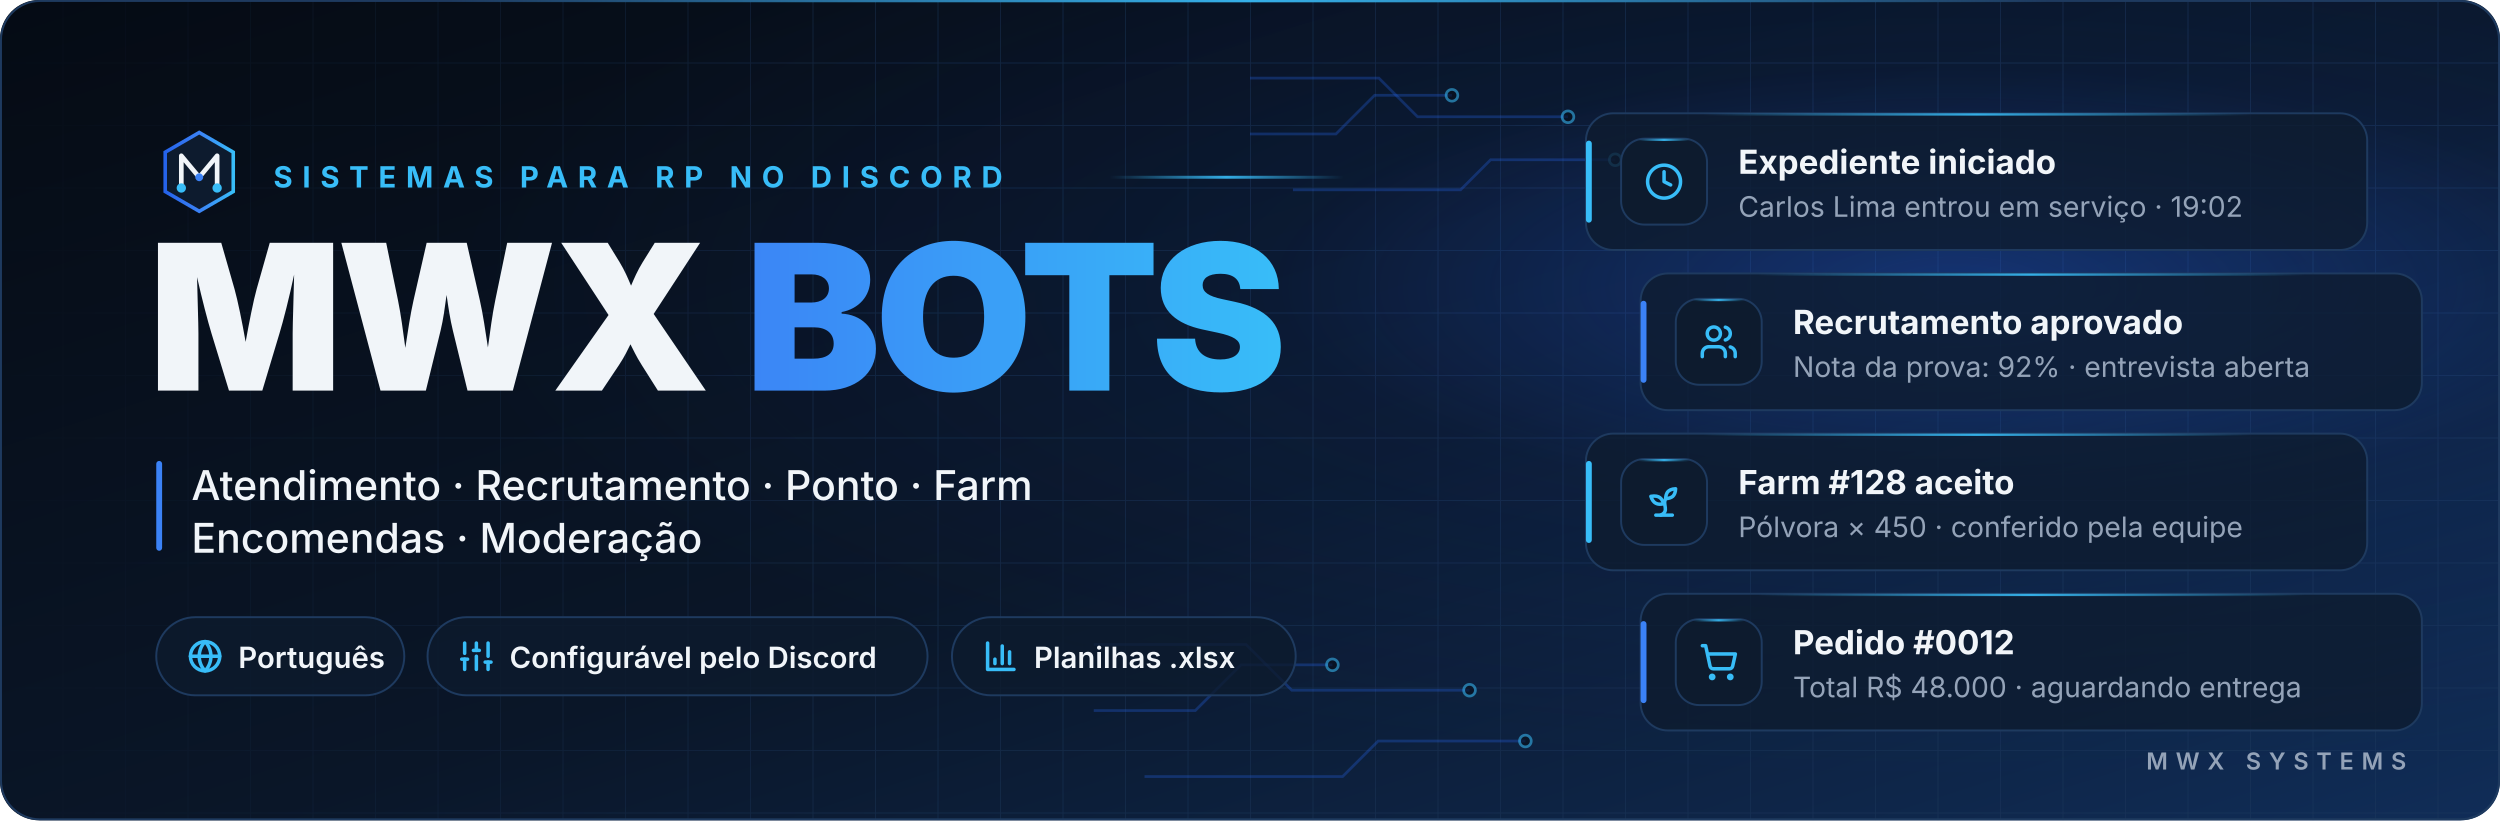
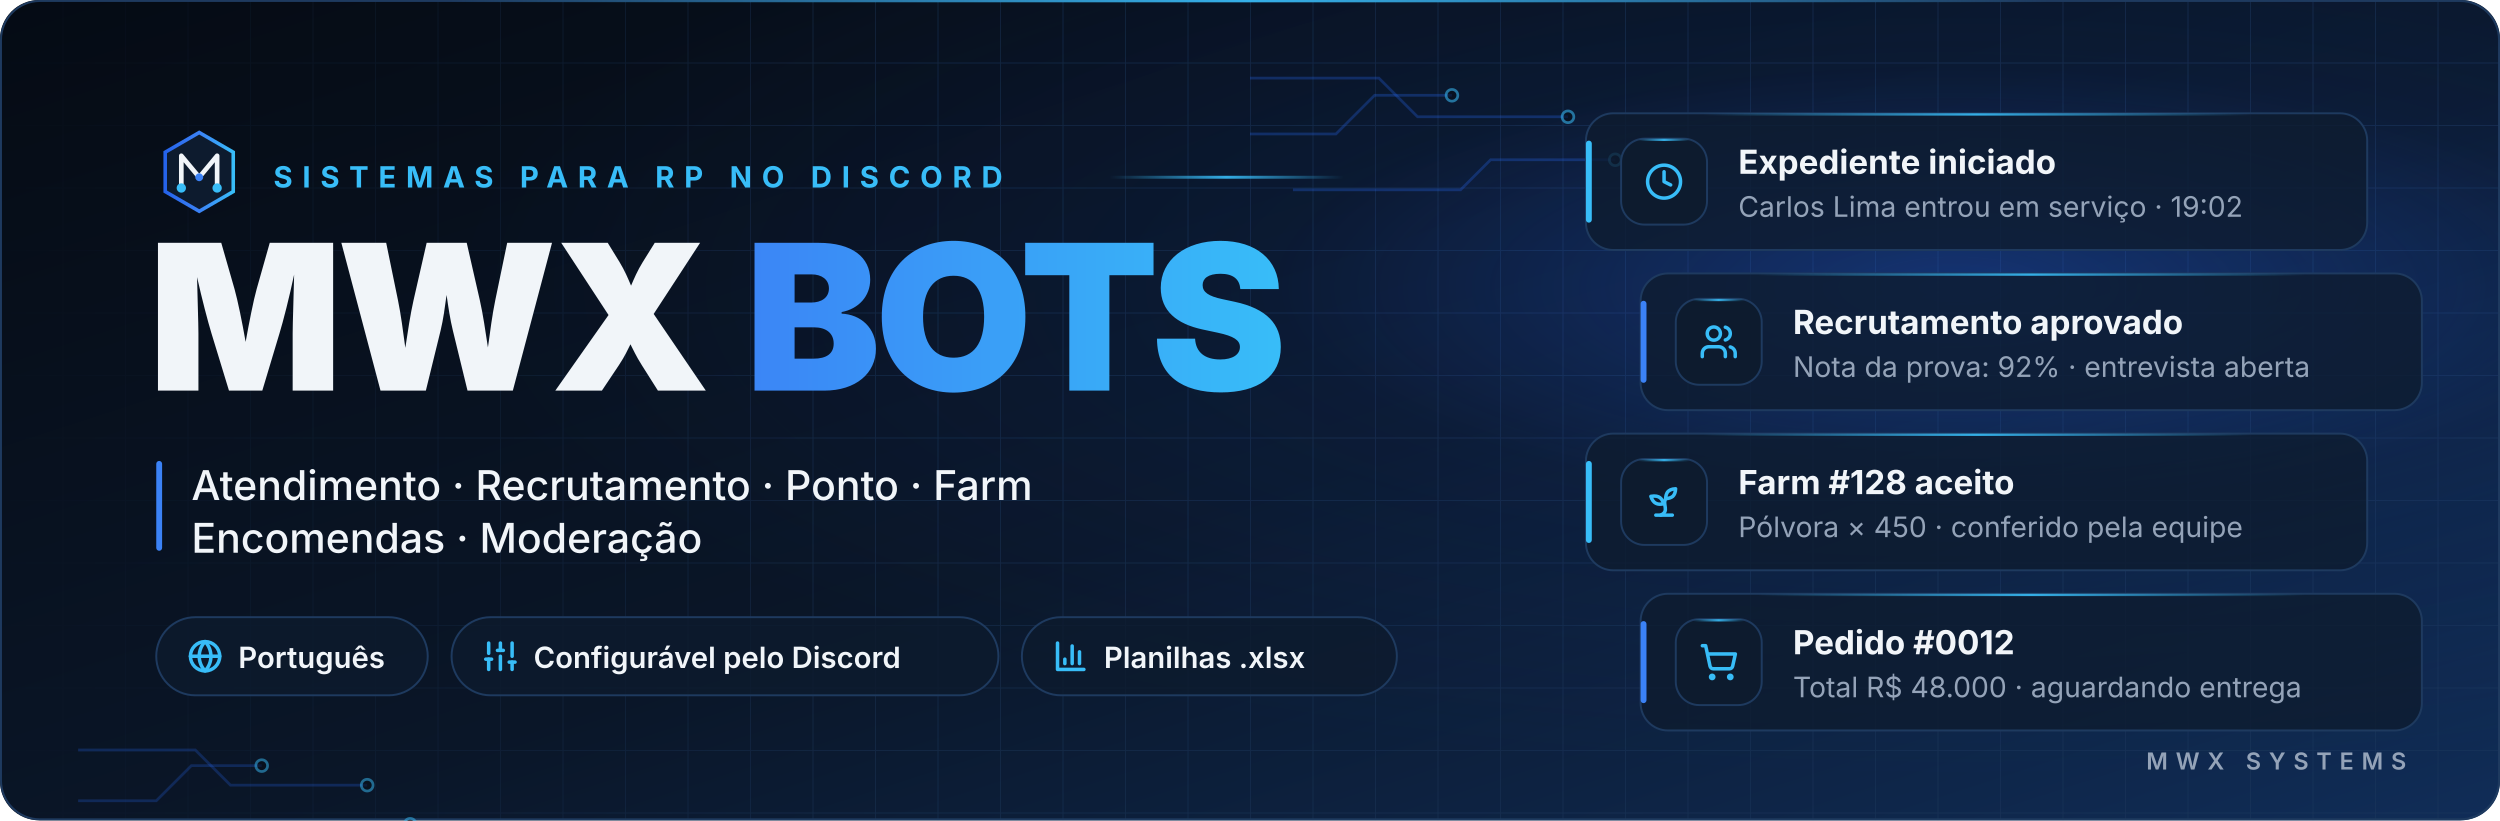
<svg xmlns="http://www.w3.org/2000/svg" width="1280" height="420" viewBox="0 0 1280 420" role="img" aria-label="MWX Bots — sistemas para RP no Discord: atendimento, recrutamento, ponto, farm, encomendas e moderação" font-family="'Segoe UI', 'Inter', 'Helvetica Neue', Arial, sans-serif">
  <defs>
    <linearGradient id="bgb" x1="0" y1="0" x2="1" y2="1">
      <stop offset="0" stop-color="#050B14" />
      <stop offset=".55" stop-color="#0A1628" />
      <stop offset="1" stop-color="#102D58" />
    </linearGradient>
    <radialGradient id="glowb" cx="0.78" cy="0.35" r=".6">
      <stop offset="0" stop-color="#2563EB" stop-opacity=".38" />
      <stop offset=".45" stop-color="#2563EB" stop-opacity=".08" />
      <stop offset="1" stop-color="#2563EB" stop-opacity="0" />
    </radialGradient>
    <pattern id="gridb" width="32" height="32" patternUnits="userSpaceOnUse">
      <path d="M32 0H0V32" fill="none" stroke="#1E3A5F" stroke-width="1" opacity=".45" />
    </pattern>
    <linearGradient id="edgeb" x1="0" y1="0" x2="1" y2="0">
      <stop offset="0" stop-color="#38BDF8" stop-opacity="0" />
      <stop offset=".5" stop-color="#38BDF8" stop-opacity=".9" />
      <stop offset="1" stop-color="#38BDF8" stop-opacity="0" />
    </linearGradient>
    <linearGradient id="txtb" x1="0" y1="0" x2="1" y2="0">
      <stop offset="0" stop-color="#2563EB" />
      <stop offset=".5" stop-color="#3B82F6" />
      <stop offset="1" stop-color="#38BDF8" />
    </linearGradient>
    <linearGradient id="fadeb" x1="0" y1="0" x2="1" y2="0">
      <stop offset="0" stop-color="#fff" stop-opacity="0" />
      <stop offset=".35" stop-color="#fff" stop-opacity=".9" />
      <stop offset="1" stop-color="#fff" />
    </linearGradient>
    <mask id="gmb">
      <rect width="1280" height="420" fill="url(#fadeb)" />
    </mask>
    <clipPath id="clipb">
      <rect width="1280" height="420" rx="20" />
    </clipPath>
  </defs>
  <g clip-path="url(#clipb)">
    <rect width="1280" height="420" fill="url(#bgb)" />
    <rect width="1280" height="420" fill="url(#gridb)" mask="url(#gmb)" />
    <rect width="1280" height="420" fill="url(#glowb)" />
  </g>
  <rect x=".5" y=".5" width="1279" height="419" rx="20" fill="none" stroke="#1E3A5F" />
  <rect x="230" y="0" width="819" height="1.2" fill="url(#edgeb)" />
-   <path d="M560 330 h78.0 l23.4 23.4 h91.0" fill="none" stroke="#2563EB" stroke-width="1.4" opacity="0.3" />
-   <path d="M560 363.8 h52.0 l23.4 -23.4 h46.8" fill="none" stroke="#2563EB" stroke-width="1.4" opacity="0.3" />
-   <path d="M586.0 397.6 h101.4 l18.2 -18.2 h75.4" fill="none" stroke="#2563EB" stroke-width="1.4" opacity="0.3" />
-   <circle cx="752.4" cy="353.4" r="3" fill="#050B14" stroke="#38BDF8" stroke-width="1.4" opacity="0.55" />
-   <circle cx="682.2" cy="340.4" r="3" fill="#050B14" stroke="#38BDF8" stroke-width="1.4" opacity="0.55" />
-   <circle cx="781.0" cy="379.4" r="3" fill="#050B14" stroke="#38BDF8" stroke-width="1.4" opacity="0.55" />
+   <path d="M40 384 h60.0 l18.0 18.0 h70.0" fill="none" stroke="#2563EB" stroke-width="1.4" opacity="0.25" />
+   <path d="M40 410.0 h40.0 l18.0 -18.0 h36.0" fill="none" stroke="#2563EB" stroke-width="1.4" opacity="0.25" />
+   <path d="M60.0 436.0 h78.0 l14.0 -14.0 h58.0" fill="none" stroke="#2563EB" stroke-width="1.4" opacity="0.25" />
+   <circle cx="188.0" cy="402.0" r="3" fill="#050B14" stroke="#38BDF8" stroke-width="1.4" opacity="0.5" />
+   <circle cx="134.0" cy="392.0" r="3" fill="#050B14" stroke="#38BDF8" stroke-width="1.4" opacity="0.5" />
+   <circle cx="210.0" cy="422.0" r="3" fill="#050B14" stroke="#38BDF8" stroke-width="1.4" opacity="0.5" />
  <path d="M640 40 h66.0 l19.8 19.8 h77.0" fill="none" stroke="#2563EB" stroke-width="1.4" opacity="0.3" />
  <path d="M640 68.6 h44.0 l19.8 -19.8 h39.6" fill="none" stroke="#2563EB" stroke-width="1.4" opacity="0.3" />
  <path d="M662.0 97.2 h85.8 l15.4 -15.4 h63.8" fill="none" stroke="#2563EB" stroke-width="1.4" opacity="0.3" />
  <circle cx="802.8" cy="59.8" r="3" fill="#050B14" stroke="#38BDF8" stroke-width="1.4" opacity="0.55" />
  <circle cx="743.4" cy="48.8" r="3" fill="#050B14" stroke="#38BDF8" stroke-width="1.4" opacity="0.55" />
  <circle cx="827.0" cy="81.8" r="3" fill="#050B14" stroke="#38BDF8" stroke-width="1.4" opacity="0.55" />
  <g transform="translate(80 66) scale(0.9167)">
    <path d="M24 2 43 13v22L24 46 5 35V13Z" fill="#0D1B2E" stroke="url(#txtb)" stroke-width="2" />
    <path d="M14 33V15l10 12 10-12v18" fill="none" stroke="#F1F5F9" stroke-width="2.6" stroke-linecap="round" stroke-linejoin="round" />
    <circle cx="14" cy="33" r="2.6" fill="#38BDF8" />
    <circle cx="34" cy="33" r="2.6" fill="#38BDF8" />
    <circle cx="24" cy="27" r="2.2" fill="#3B82F6" />
  </g>
  <text x="140" y="96" fill="#38BDF8" font-size="15" font-weight="700" letter-spacing="5">SISTEMAS PARA RP NO DISCORD</text>
  <rect x="568" y="90" width="120" height="1.5" fill="url(#edgeb)" />
  <text x="76" y="200" font-size="104" font-weight="900" letter-spacing="-3" fill="#F1F5F9">MWX <tspan fill="url(#txtb)">BOTS</tspan>
  </text>
  <rect x="80" y="236" width="3" height="46" rx="1.5" fill="#3B82F6" />
  <text x="98" y="256" fill="#F1F5F9" font-size="21" font-weight="500">Atendimento · Recrutamento · Ponto · Farm</text>
  <text x="98" y="283" fill="#F1F5F9" font-size="21" font-weight="500">Encomendas · Moderação</text>
-   <rect x="80" y="316" width="127" height="40" rx="20" fill="#0D1B2E" fill-opacity=".8" stroke="#1E3A5F" />
+   <rect x="80" y="316" width="139" height="40" rx="20" fill="#0D1B2E" fill-opacity=".8" stroke="#1E3A5F" />
  <g transform="translate(96 327) scale(0.75)" fill="none" stroke="#38BDF8" stroke-width="2.40" stroke-linecap="round" stroke-linejoin="round" color="#38BDF8">
    <circle cx="12" cy="12" r="10" />
    <path d="M12 2a14.5 14.5 0 0 0 0 20 14.5 14.5 0 0 0 0-20" />
    <path d="M2 12h20" />
  </g>
  <text x="122" y="342" fill="#F1F5F9" font-size="15" font-weight="600">Português</text>
-   <rect x="218.9" y="316" width="256" height="40" rx="20" fill="#0D1B2E" fill-opacity=".8" stroke="#1E3A5F" />
-   <g transform="translate(234.9 327) scale(0.75)" fill="none" stroke="#38BDF8" stroke-width="2.40" stroke-linecap="round" stroke-linejoin="round" color="#38BDF8">
+   <rect x="231.2" y="316" width="280" height="40" rx="20" fill="#0D1B2E" fill-opacity=".8" stroke="#1E3A5F" />
+   <g transform="translate(247.2 327) scale(0.75)" fill="none" stroke="#38BDF8" stroke-width="2.40" stroke-linecap="round" stroke-linejoin="round" color="#38BDF8">
    <path d="M4 21v-7" />
    <path d="M4 10V3" />
    <path d="M12 21v-9" />
    <path d="M12 8V3" />
    <path d="M20 21v-5" />
    <path d="M20 12V3" />
    <path d="M2 14h4" />
    <path d="M10 8h4" />
    <path d="M18 16h4" />
  </g>
-   <text x="260.9" y="342" fill="#F1F5F9" font-size="15" font-weight="600">Configurável pelo Discord</text>
-   <rect x="487.4" y="316" width="176" height="40" rx="20" fill="#0D1B2E" fill-opacity=".8" stroke="#1E3A5F" />
-   <g transform="translate(503.4 327) scale(0.75)" fill="none" stroke="#38BDF8" stroke-width="2.40" stroke-linecap="round" stroke-linejoin="round" color="#38BDF8">
+   <text x="273.2" y="342" fill="#F1F5F9" font-size="15" font-weight="600">Configurável pelo Discord</text>
+   <rect x="523.2" y="316" width="192" height="40" rx="20" fill="#0D1B2E" fill-opacity=".8" stroke="#1E3A5F" />
+   <g transform="translate(539.2 327) scale(0.75)" fill="none" stroke="#38BDF8" stroke-width="2.40" stroke-linecap="round" stroke-linejoin="round" color="#38BDF8">
    <path d="M3 3v18h18" />
    <path d="M18 17V9" />
    <path d="M13 17V5" />
    <path d="M8 17v-3" />
  </g>
-   <text x="529.4" y="342" fill="#F1F5F9" font-size="15" font-weight="600">Planilhas .xlsx</text>
+   <text x="565.2" y="342" fill="#F1F5F9" font-size="15" font-weight="600">Planilhas .xlsx</text>
  <g>
    <rect x="812" y="58" width="400" height="70" rx="14" fill="#0D1B2E" fill-opacity=".78" stroke="#1E3A5F" />
    <rect x="812" y="72" width="3" height="42" rx="1.5" fill="#38BDF8" />
    <rect x="872" y="58" width="280" height="1.2" fill="url(#edgeb)" />
    <rect x="830" y="71" width="44" height="44" rx="12" fill="#0D1B2E" stroke="#1E3A5F" />
    <rect x="839" y="71" width="26" height="1.2" fill="url(#edgeb)" />
    <g transform="translate(841.88 82.88) scale(0.8433)" fill="none" stroke="#38BDF8" stroke-width="2.13" stroke-linecap="round" stroke-linejoin="round" color="#38BDF8">
      <circle cx="12" cy="12" r="10" />
      <polyline points="12 6 12 12 16 14" />
    </g>
    <text x="890" y="89" fill="#F1F5F9" font-size="17" font-weight="700">Expediente iniciado</text>
    <text x="890" y="111" fill="#94A3B8" font-size="14.5">Carlos Lima entrou em serviço · 19:02</text>
  </g>
  <g>
    <rect x="840" y="140" width="400" height="70" rx="14" fill="#0D1B2E" fill-opacity=".78" stroke="#1E3A5F" />
    <rect x="840" y="154" width="3" height="42" rx="1.5" fill="#3B82F6" />
    <rect x="900" y="140" width="280" height="1.2" fill="url(#edgeb)" />
    <rect x="858" y="153" width="44" height="44" rx="12" fill="#0D1B2E" stroke="#1E3A5F" />
    <rect x="867" y="153" width="26" height="1.2" fill="url(#edgeb)" />
    <g transform="translate(869.88 164.88) scale(0.8433)" fill="none" stroke="#38BDF8" stroke-width="2.13" stroke-linecap="round" stroke-linejoin="round" color="#38BDF8">
      <path d="M16 21v-2a4 4 0 0 0-4-4H6a4 4 0 0 0-4 4v2" />
      <circle cx="9" cy="7" r="4" />
      <path d="M22 21v-2a4 4 0 0 0-3-3.87" />
      <path d="M16 3.13a4 4 0 0 1 0 7.75" />
    </g>
    <text x="918" y="171" fill="#F1F5F9" font-size="17" font-weight="700">Recrutamento aprovado</text>
    <text x="918" y="193" fill="#94A3B8" font-size="14.5">Nota da prova: 92% · entrevista aberta</text>
  </g>
  <g>
    <rect x="812" y="222" width="400" height="70" rx="14" fill="#0D1B2E" fill-opacity=".78" stroke="#1E3A5F" />
    <rect x="812" y="236" width="3" height="42" rx="1.5" fill="#38BDF8" />
    <rect x="872" y="222" width="280" height="1.2" fill="url(#edgeb)" />
    <rect x="830" y="235" width="44" height="44" rx="12" fill="#0D1B2E" stroke="#1E3A5F" />
    <rect x="839" y="235" width="26" height="1.2" fill="url(#edgeb)" />
    <g transform="translate(841.88 246.88) scale(0.8433)" fill="none" stroke="#38BDF8" stroke-width="2.13" stroke-linecap="round" stroke-linejoin="round" color="#38BDF8">
      <path d="M7 20h10" />
      <path d="M10 20c5.5-2.5.8-6.4 3-10" />
      <path d="M9.5 9.4c1.1.8 1.8 2.2 2.3 3.7-2 .4-3.5.4-4.8-.3-1.2-.6-2.3-1.9-3-4.2 2.8-.5 4.4 0 5.5.8z" />
      <path d="M14.1 6a7 7 0 0 0-1.1 4c1.9-.1 3.3-.6 4.3-1.4 1-1 1.6-2.3 1.7-4.6-2.7.1-4 1-4.9 2z" />
    </g>
    <text x="890" y="253" fill="#F1F5F9" font-size="17" font-weight="700">Farm #128 aceito</text>
    <text x="890" y="275" fill="#94A3B8" font-size="14.5">Pólvora × 450 · conferido pela equipe</text>
  </g>
  <g>
    <rect x="840" y="304" width="400" height="70" rx="14" fill="#0D1B2E" fill-opacity=".78" stroke="#1E3A5F" />
    <rect x="840" y="318" width="3" height="42" rx="1.5" fill="#3B82F6" />
    <rect x="900" y="304" width="280" height="1.2" fill="url(#edgeb)" />
    <rect x="858" y="317" width="44" height="44" rx="12" fill="#0D1B2E" stroke="#1E3A5F" />
    <rect x="867" y="317" width="26" height="1.2" fill="url(#edgeb)" />
    <g transform="translate(869.88 328.88) scale(0.8433)" fill="none" stroke="#38BDF8" stroke-width="2.13" stroke-linecap="round" stroke-linejoin="round" color="#38BDF8">
      <circle cx="8" cy="21" r="1" />
      <circle cx="19" cy="21" r="1" />
      <path d="M2.05 2.05h2l2.66 12.42a2 2 0 0 0 2 1.58h9.78a2 2 0 0 0 1.95-1.57l1.65-7.43H5.12" />
    </g>
    <text x="918" y="335" fill="#F1F5F9" font-size="17" font-weight="700">Pedido #0012</text>
    <text x="918" y="357" fill="#94A3B8" font-size="14.5">Total R$ 48.000 · aguardando entrega</text>
  </g>
  <text x="1232" y="394" text-anchor="end" fill="#94A3B8" font-size="12" font-weight="600" letter-spacing="4">MWX SYSTEMS</text>
</svg>
